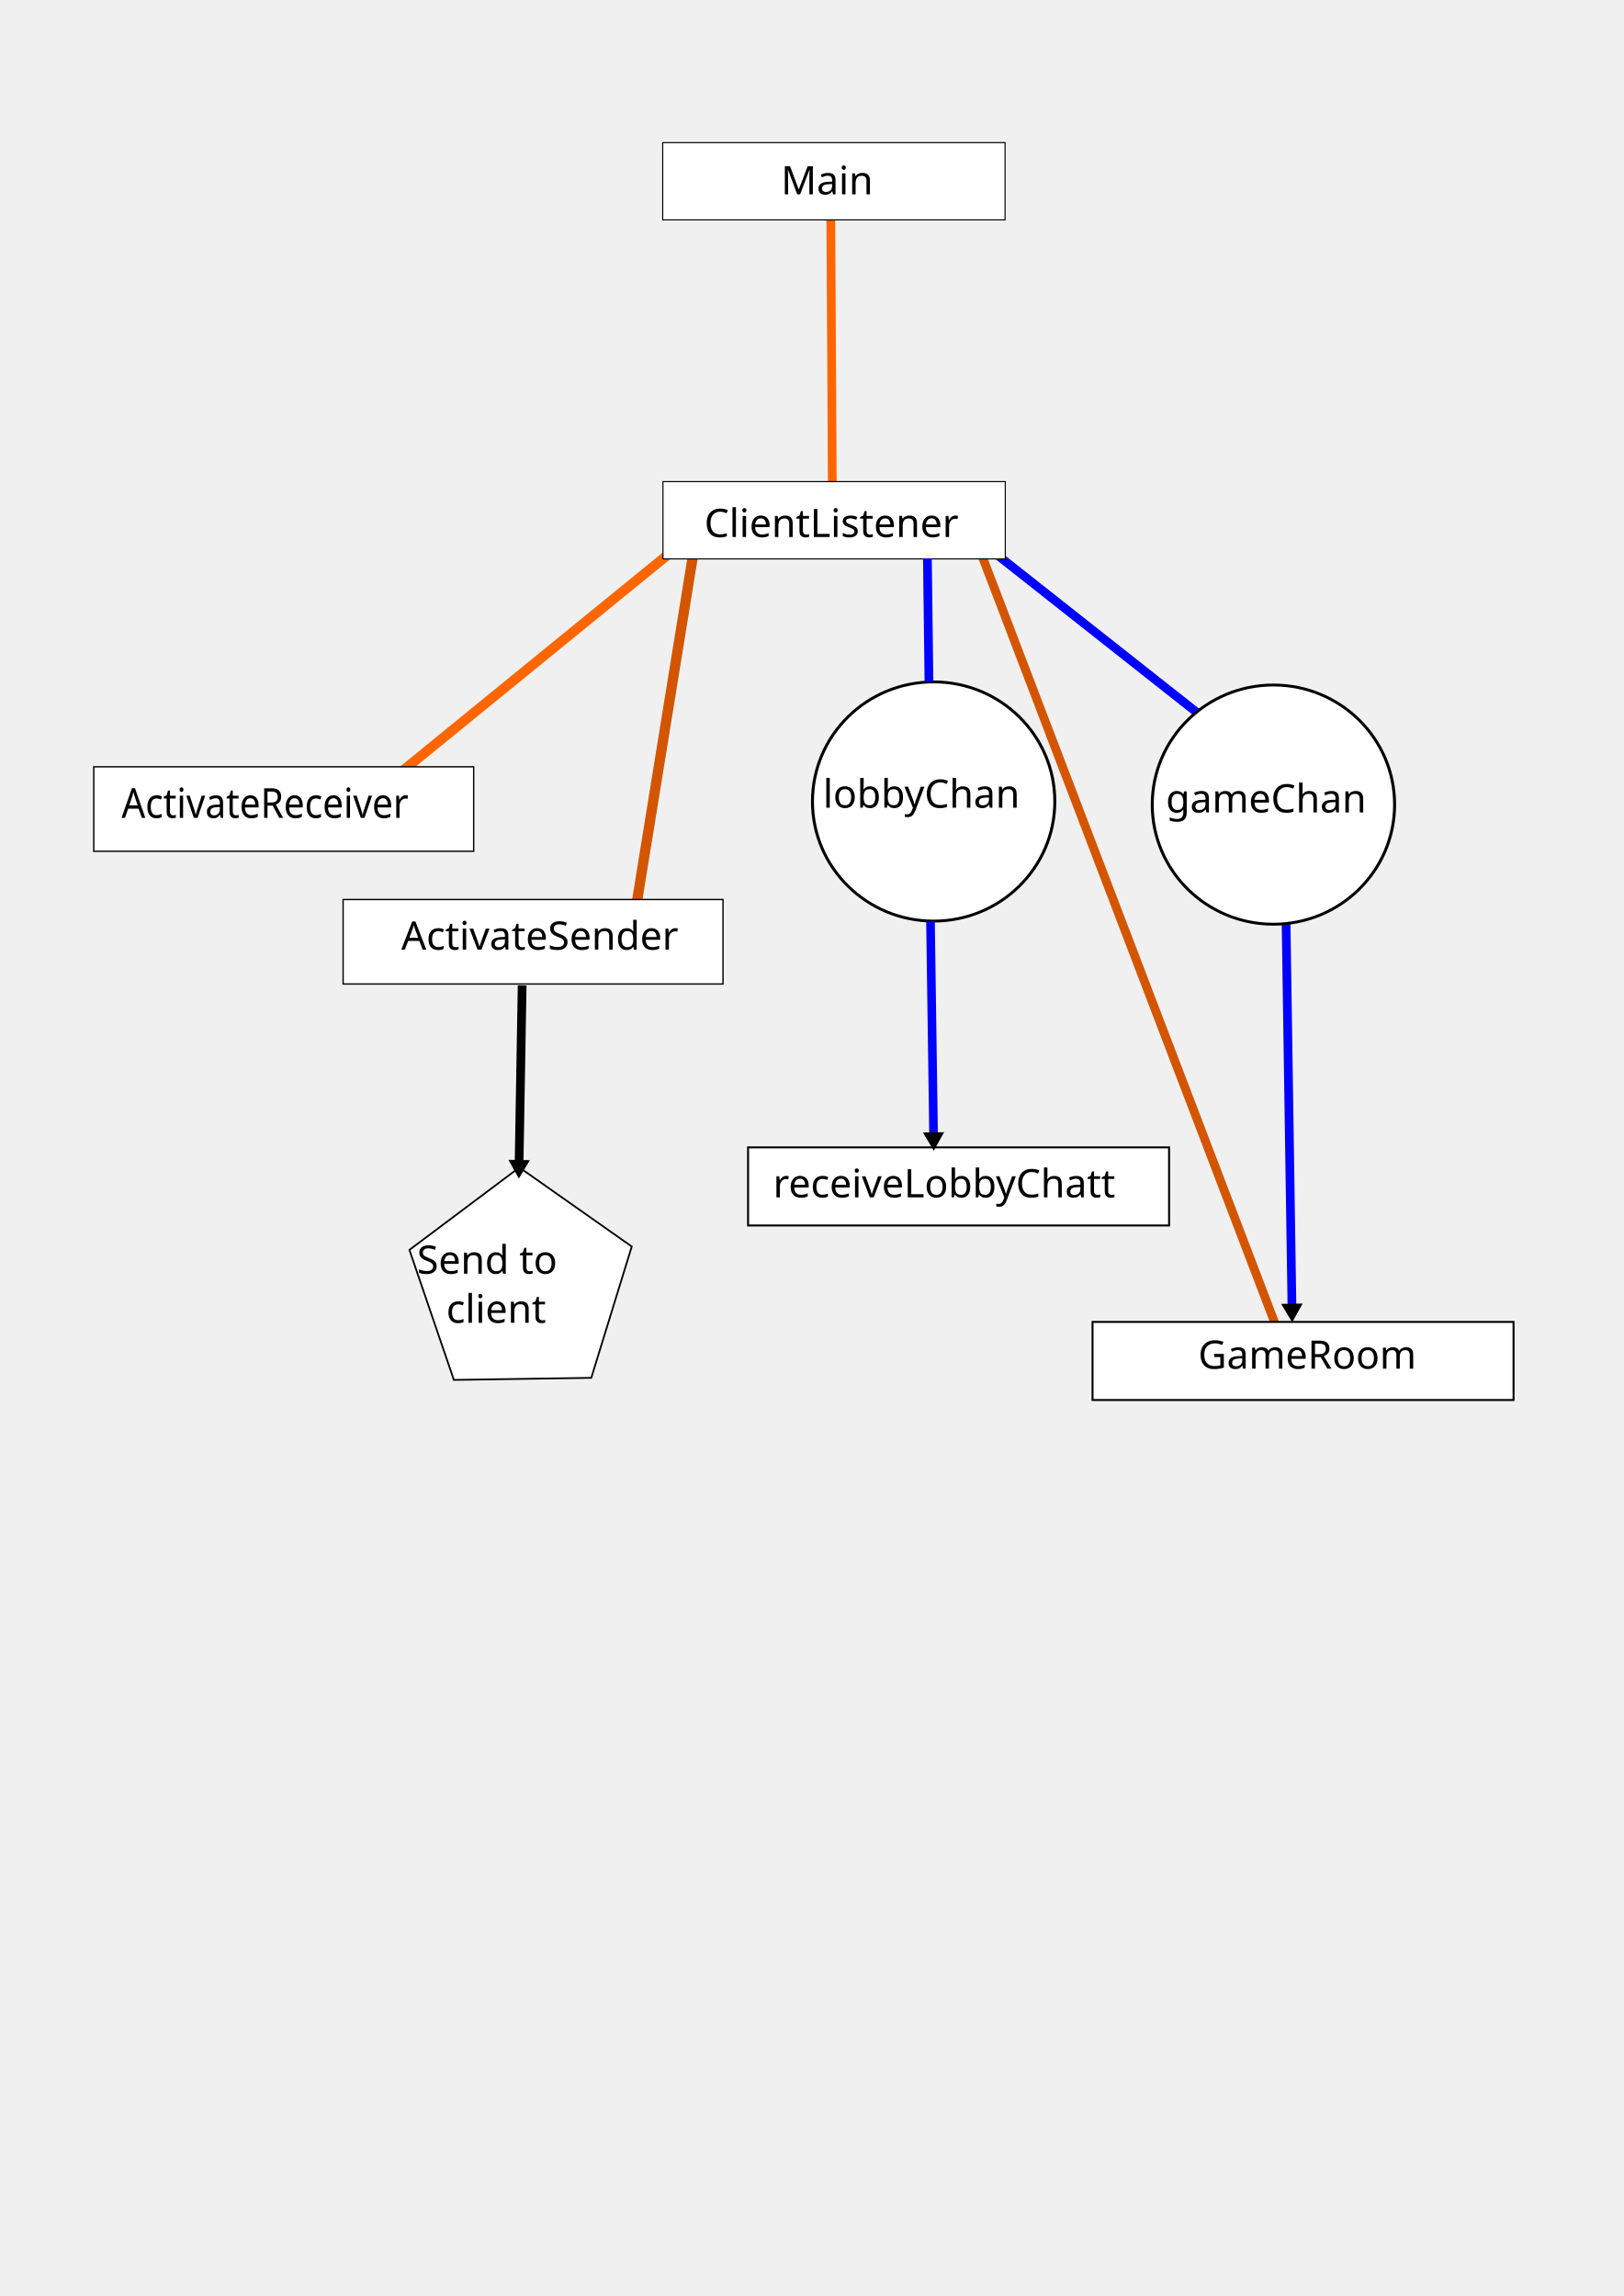
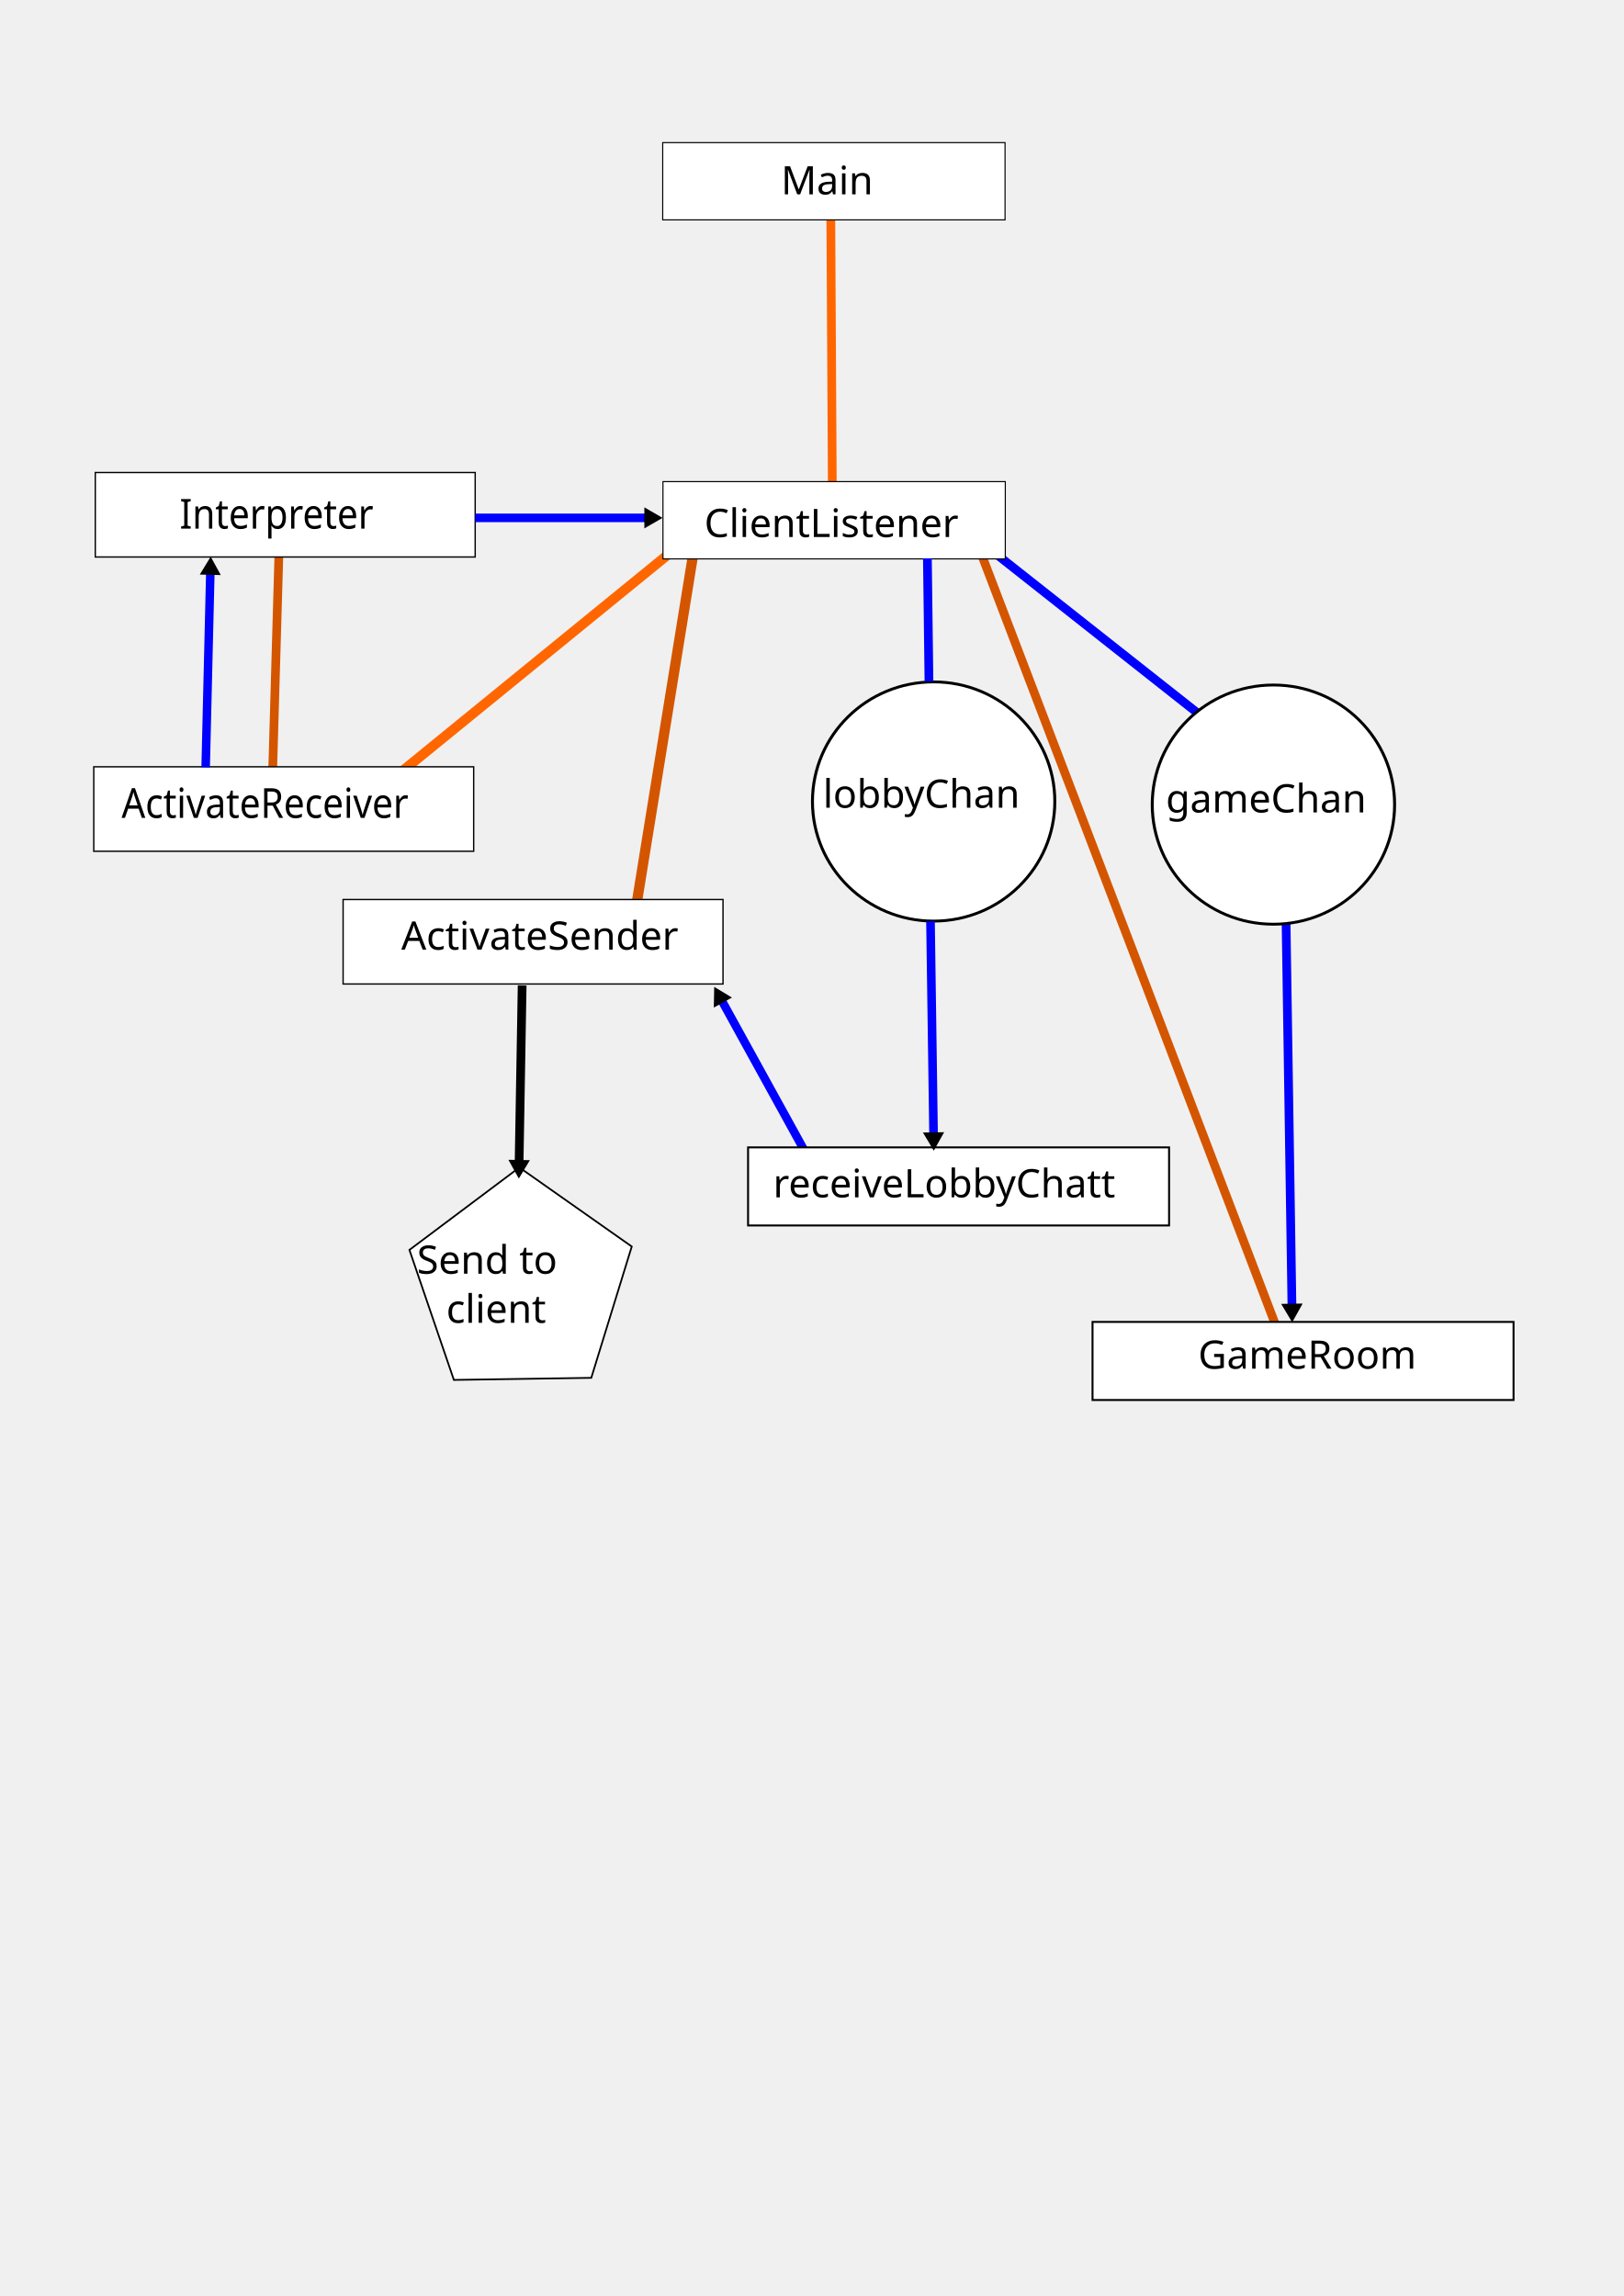
<svg xmlns="http://www.w3.org/2000/svg" xmlns:ns1="http://www.openswatchbook.org/uri/2009/osb" width="744.094" height="1052.362" id="svg2" version="1.1">
  <defs id="defs4">
    <marker orient="auto" refY="0.0" refX="0.0" id="TriangleOutS" style="overflow:visible">
      <path id="path4274" d="M 5.77,0.0 L -2.88,5.0 L -2.88,-5.0 L 5.77,0.0 z " style="fill-rule:evenodd;stroke:#000000;stroke-width:1.0pt" transform="scale(0.2)" />
    </marker>
    <linearGradient id="linearGradient3771" ns1:paint="solid">
      <stop style="stop-color:#000000;stop-opacity:1;" offset="0" id="stop3773" />
    </linearGradient>
    <linearGradient id="linearGradient3765" ns1:paint="solid">
      <stop style="stop-color:#0000ff;stop-opacity:1;" offset="0" id="stop3767" />
    </linearGradient>
  </defs>
  <g id="layer1">
+     <path style="fill:none;stroke:#d45500;stroke-width:4;stroke-linecap:butt;stroke-linejoin:miter;stroke-opacity:1;stroke-miterlimit:4;stroke-dasharray:none" d="m 125,351.648 2.857,-99.286" id="path5373" />
+     <path style="fill:none;stroke:#0000ff;stroke-width:3.859;stroke-linecap:butt;stroke-linejoin:miter;stroke-miterlimit:4;stroke-opacity:1;stroke-dasharray:none;marker-end:url(#TriangleOutS)" d="M 372.207,533.855 329.952,457.124" id="path5146" />
    <path style="fill:none;stroke:#d45500;stroke-width:4;stroke-linecap:butt;stroke-linejoin:miter;stroke-miterlimit:4;stroke-opacity:1;stroke-dasharray:none" d="M 445.925,244.001 590.504,622.866" id="path4120" />
    <path style="fill:none;stroke:#ff6600;stroke-width:4;stroke-linecap:butt;stroke-linejoin:miter;stroke-opacity:1;stroke-miterlimit:4;stroke-dasharray:none" d="m 380.714,95.934 0.714,128.571" id="path4044" />
    <path style="fill:#0000ff;stroke:#d45500;stroke-width:4.688;stroke-linecap:butt;stroke-linejoin:miter;stroke-miterlimit:4;stroke-opacity:1;stroke-dasharray:none" d="M 318.228,250.563 291.058,418.447" id="path3993" />
    <path style="fill:#0000ff;stroke:#ff6600;stroke-width:4.545;stroke-linecap:butt;stroke-linejoin:miter;stroke-miterlimit:4;stroke-opacity:1;stroke-dasharray:none" d="M 178.13,358.518 313.299,248.349" id="path3991" />
    <path style="fill:none;stroke:#0000ff;stroke-width:4;stroke-linecap:butt;stroke-linejoin:miter;stroke-miterlimit:4;stroke-opacity:1;stroke-dasharray:none" d="m 439.926,240.86 118.719,93.719" id="path3997" />
    <path style="fill:none;stroke:#0000ff;stroke-width:4.002;stroke-linecap:butt;stroke-linejoin:miter;stroke-miterlimit:4;stroke-opacity:1;stroke-dasharray:none;marker-end:url(#TriangleOutS)" d="m 589.305,418.778 2.782,181.615" id="path4001" />
    <rect style="opacity:0;fill:#000000;fill-opacity:1;fill-rule:evenodd;stroke:#000000;stroke-width:4;stroke-linecap:butt;stroke-linejoin:miter;stroke-miterlimit:4;stroke-opacity:1;stroke-dasharray:none" id="rect3763" width="390.929" height="118.188" x="170.42" y="169.89" />
    <rect style="fill:#ffffff;fill-opacity:1;stroke:#000000;stroke-width:0.506;stroke-miterlimit:4;stroke-dasharray:none" id="rect3785" width="156.881" height="35.412" x="303.817" y="220.747" />
    <flowRoot xml:space="preserve" id="flowRoot3787" style="font-size:40px;font-style:normal;font-weight:normal;line-height:125%;letter-spacing:0px;word-spacing:0px;fill:#000000;fill-opacity:1;stroke:none;font-family:Sans" transform="translate(0.7142857,60)">
      <flowRegion id="flowRegion3789">
        <rect id="rect3791" width="232.335" height="44.447" x="244.457" y="148.276" style="fill:#000000" />
      </flowRegion>
      <flowPara id="flowPara3793">ClientListner</flowPara>
    </flowRoot>
    <text xml:space="preserve" style="font-size:18px;font-style:normal;font-weight:normal;line-height:125%;letter-spacing:0px;word-spacing:0px;fill:#000000;fill-opacity:1;stroke:none;font-family:Sans" x="322.775" y="246.142" id="text3795">
      <tspan id="tspan3797" x="322.775" y="246.142">ClientListener</tspan>
    </text>
    <rect style="fill:#ffffff;fill-opacity:1;stroke:#000000;stroke-width:0.618;stroke-miterlimit:4;stroke-dasharray:none" id="rect3799" width="174.098" height="38.72" x="42.972" y="351.456" />
    <text xml:space="preserve" style="font-size:17.805px;font-style:normal;font-variant:normal;font-weight:normal;font-stretch:normal;text-align:start;line-height:125%;letter-spacing:0px;word-spacing:0px;writing-mode:lr-tb;text-anchor:start;fill:#000000;fill-opacity:1;stroke:none;font-family:Sans;-inkscape-font-specification:Sans" x="58.752" y="355.415" id="text3801" transform="scale(0.9481036,1.054737)">
      <tspan id="tspan3803" x="58.752" y="355.415" style="font-size:18px">ActivateReceiver</tspan>
    </text>
    <rect style="fill:#ffffff;fill-opacity:1;stroke:#000000;stroke-width:0.618;stroke-miterlimit:4;stroke-dasharray:none" id="rect3799-2" width="174.098" height="38.72" x="157.237" y="412.288" />
    <text xml:space="preserve" style="font-size:24px;font-style:normal;font-variant:normal;font-weight:normal;font-stretch:normal;text-align:start;line-height:125%;letter-spacing:0px;word-spacing:0px;writing-mode:lr-tb;text-anchor:start;fill:#000000;fill-opacity:1;stroke:none;font-family:Sans;-inkscape-font-specification:Sans" x="183.888" y="435.264" id="text3807">
      <tspan id="tspan3809" x="183.888" y="435.264" style="font-size:18px">ActivateSender</tspan>
    </text>
    <rect style="fill:#ffffff;fill-opacity:1;stroke:#000000;stroke-width:0.895;stroke-miterlimit:4;stroke-dasharray:none" id="rect3839" width="192.935" height="35.793" x="342.818" y="525.895" />
    <text xml:space="preserve" style="font-size:24px;font-style:normal;font-weight:normal;line-height:125%;letter-spacing:0px;word-spacing:0px;fill:#000000;fill-opacity:1;stroke:none;font-family:Sans" x="354.286" y="548.791" id="text3841">
      <tspan id="tspan3843" x="354.286" y="548.791" style="font-size:18px">receiveLobbyChatt</tspan>
    </text>
    <path style="fill:#ffffff;fill-opacity:1;stroke:#000000;stroke-width:0.973;stroke-miterlimit:4;stroke-dasharray:none" id="path3845" d="m 669.286,364.505 a 39.643,40.714 0 1 1 -79.286,0 39.643,40.714 0 1 1 79.286,0 z" transform="matrix(1.400824,0,0,1.346416,-454.1615,-123.4132)" />
    <text xml:space="preserve" style="font-size:24px;font-style:normal;font-weight:normal;line-height:125%;letter-spacing:0px;word-spacing:0px;fill:#000000;fill-opacity:1;stroke:none;font-family:Sans" x="377.143" y="370.219" id="text3858">
      <tspan id="tspan3860" x="377.143" y="370.219" style="font-size:18px">lobbyChan</tspan>
    </text>
    <flowRoot xml:space="preserve" id="flowRoot3886" style="font-size:40px;font-style:normal;font-weight:normal;line-height:125%;letter-spacing:0px;word-spacing:0px;fill:#000000;fill-opacity:1;stroke:none;font-family:Sans" transform="translate(0.7142857,60)">
      <flowRegion id="flowRegion3888">
        <rect id="rect3890" width="120" height="41.429" x="234.286" y="599.505" />
      </flowRegion>
      <flowPara id="flowPara3892">Game</flowPara>
    </flowRoot>
    <path style="fill:#ffffff;fill-opacity:1;stroke:#000000;stroke-width:0.973;stroke-miterlimit:4;stroke-dasharray:none" id="path3845-0" d="m 669.286,364.505 a 39.643,40.714 0 1 1 -79.286,0 39.643,40.714 0 1 1 79.286,0 z" transform="matrix(1.400824,0,0,1.346416,-298.4472,-121.9847)" />
    <text xml:space="preserve" style="font-size:24px;font-style:normal;font-weight:normal;line-height:125%;letter-spacing:0px;word-spacing:0px;fill:#000000;fill-opacity:1;stroke:none;font-family:Sans" x="534.286" y="372.362" id="text3894">
      <tspan id="tspan3896" x="534.286" y="372.362" style="font-size:18px">gameChan</tspan>
    </text>
    <rect style="fill:#ffffff;fill-opacity:1;stroke:#000000;stroke-width:0.895;stroke-miterlimit:4;stroke-dasharray:none" id="rect3839-9" width="192.935" height="35.793" x="500.675" y="605.895" />
    <text xml:space="preserve" style="font-size:24px;font-style:normal;font-weight:normal;line-height:125%;letter-spacing:0px;word-spacing:0px;fill:#000000;fill-opacity:1;stroke:none;font-family:Sans" x="549.085" y="627.328" id="text3841-3">
      <tspan id="tspan3843-1" x="549.085" y="627.328" style="font-size:18px">GameRoom</tspan>
    </text>
    <path style="fill:none;stroke:#0000ff;stroke-width:4;stroke-linecap:butt;stroke-linejoin:miter;stroke-miterlimit:4;stroke-opacity:1;stroke-dasharray:none" d="m 425,255.934 0.714,56.429" id="path3995" />
    <path style="fill:none;stroke:#0000ff;stroke-width:3.95;stroke-linecap:butt;stroke-linejoin:miter;stroke-miterlimit:4;stroke-opacity:1;stroke-dasharray:none;marker-end:url(#TriangleOutS)" d="m 426.419,422.337 1.43,99.479" id="path3999" />
    <rect style="fill:#ffffff;fill-opacity:1;stroke:#000000;stroke-width:0.506;stroke-miterlimit:4;stroke-dasharray:none" id="rect3785-9" width="156.881" height="35.412" x="303.703" y="65.37" />
    <text xml:space="preserve" style="font-size:18px;font-style:normal;font-weight:normal;line-height:125%;letter-spacing:0px;word-spacing:0px;fill:#000000;fill-opacity:1;stroke:none;font-family:Sans" x="357.921" y="89.073" id="text3795-9">
      <tspan id="tspan3797-3" x="357.921" y="89.073">Main</tspan>
    </text>
    <path style="fill:#ffffff;fill-opacity:1;stroke:#000000;stroke-width:0.793;stroke-miterlimit:4;stroke-dasharray:none" id="path4748-6" d="m 100.714,555.219 -62.97,0.956 -20.368,-59.592 50.382,-37.786 51.506,36.239 z" transform="translate(170.2513,76.30457)" />
    <path style="fill:none;stroke:#000000;stroke-width:4;stroke-linecap:butt;stroke-linejoin:miter;stroke-opacity:1;stroke-miterlimit:4;stroke-dasharray:none;marker-end:url(#TriangleOutS)" d="m 239.286,451.648 -1.429,82.857" id="path4768" />
    <text xml:space="preserve" style="font-size:18px;font-style:normal;font-weight:normal;line-height:125%;letter-spacing:0px;word-spacing:0px;fill:#000000;fill-opacity:1;stroke:none;font-family:Sans" x="239.08" y="583.791" id="text5138">
      <tspan id="tspan5140" x="241.945" y="583.791" style="text-align:center;text-anchor:middle">Send to </tspan>
      <tspan x="239.08" y="606.291" id="tspan5142" style="text-align:center;text-anchor:middle">client</tspan>
    </text>
+     <rect style="fill:#ffffff;fill-opacity:1;stroke:#000000;stroke-width:0.618;stroke-miterlimit:4;stroke-dasharray:none" id="rect3799-2-3" width="174.098" height="38.72" x="43.665" y="216.574" />
+     <text xml:space="preserve" style="font-size:17.805px;font-style:normal;font-variant:normal;font-weight:normal;font-stretch:normal;text-align:start;line-height:125%;letter-spacing:0px;word-spacing:0px;writing-mode:lr-tb;text-anchor:start;fill:#000000;fill-opacity:1;stroke:none;font-family:Sans;-inkscape-font-specification:Sans" x="86.82" y="229.723" id="text3801-4" transform="scale(0.9481036,1.054737)">
+       <tspan id="tspan3803-9" x="86.82" y="229.723" style="font-size:18px">Interpreter</tspan>
+     </text>
+     <path style="fill:none;stroke:#0000ff;stroke-width:3.918;stroke-linecap:butt;stroke-linejoin:miter;stroke-miterlimit:4;stroke-opacity:1;stroke-dasharray:none;marker-end:url(#TriangleOutS)" d="m 217.816,237.362 80.256,0" id="path5369" />
+     <path style="fill:none;stroke:#0000ff;stroke-width:3.907;stroke-linecap:butt;stroke-linejoin:miter;stroke-miterlimit:4;stroke-opacity:1;stroke-dasharray:none;marker-end:url(#TriangleOutS)" d="m 94.247,351.694 2.183,-91.004" id="path5921" />
  </g>
</svg>
